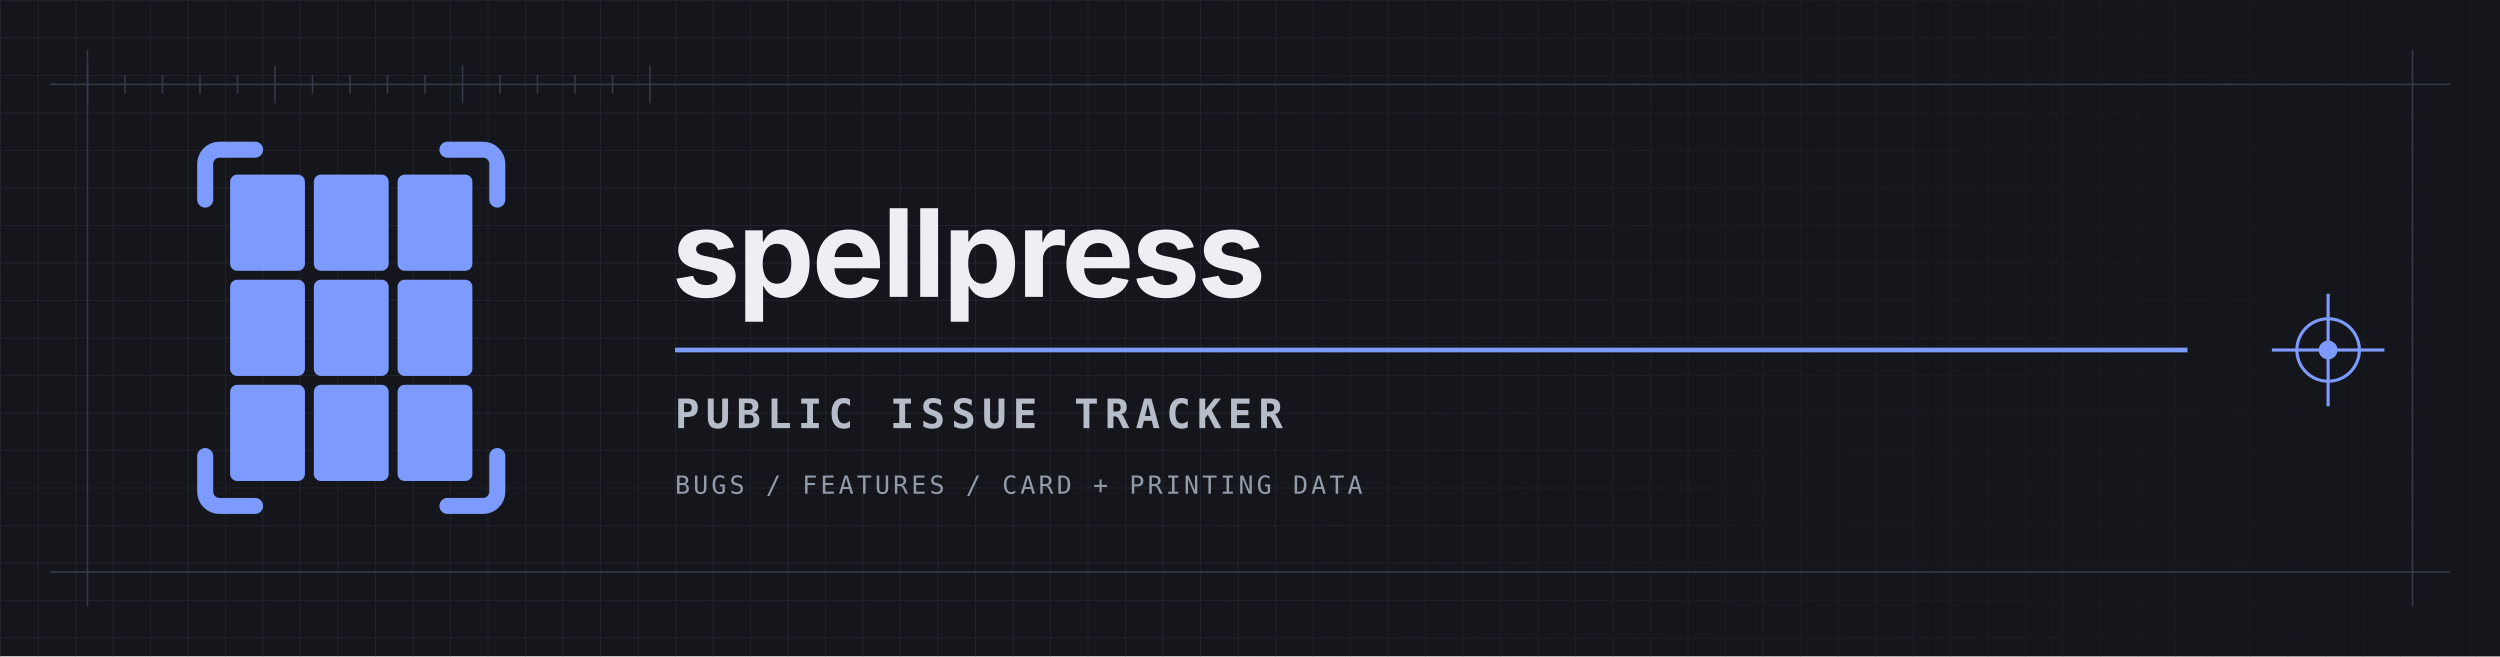
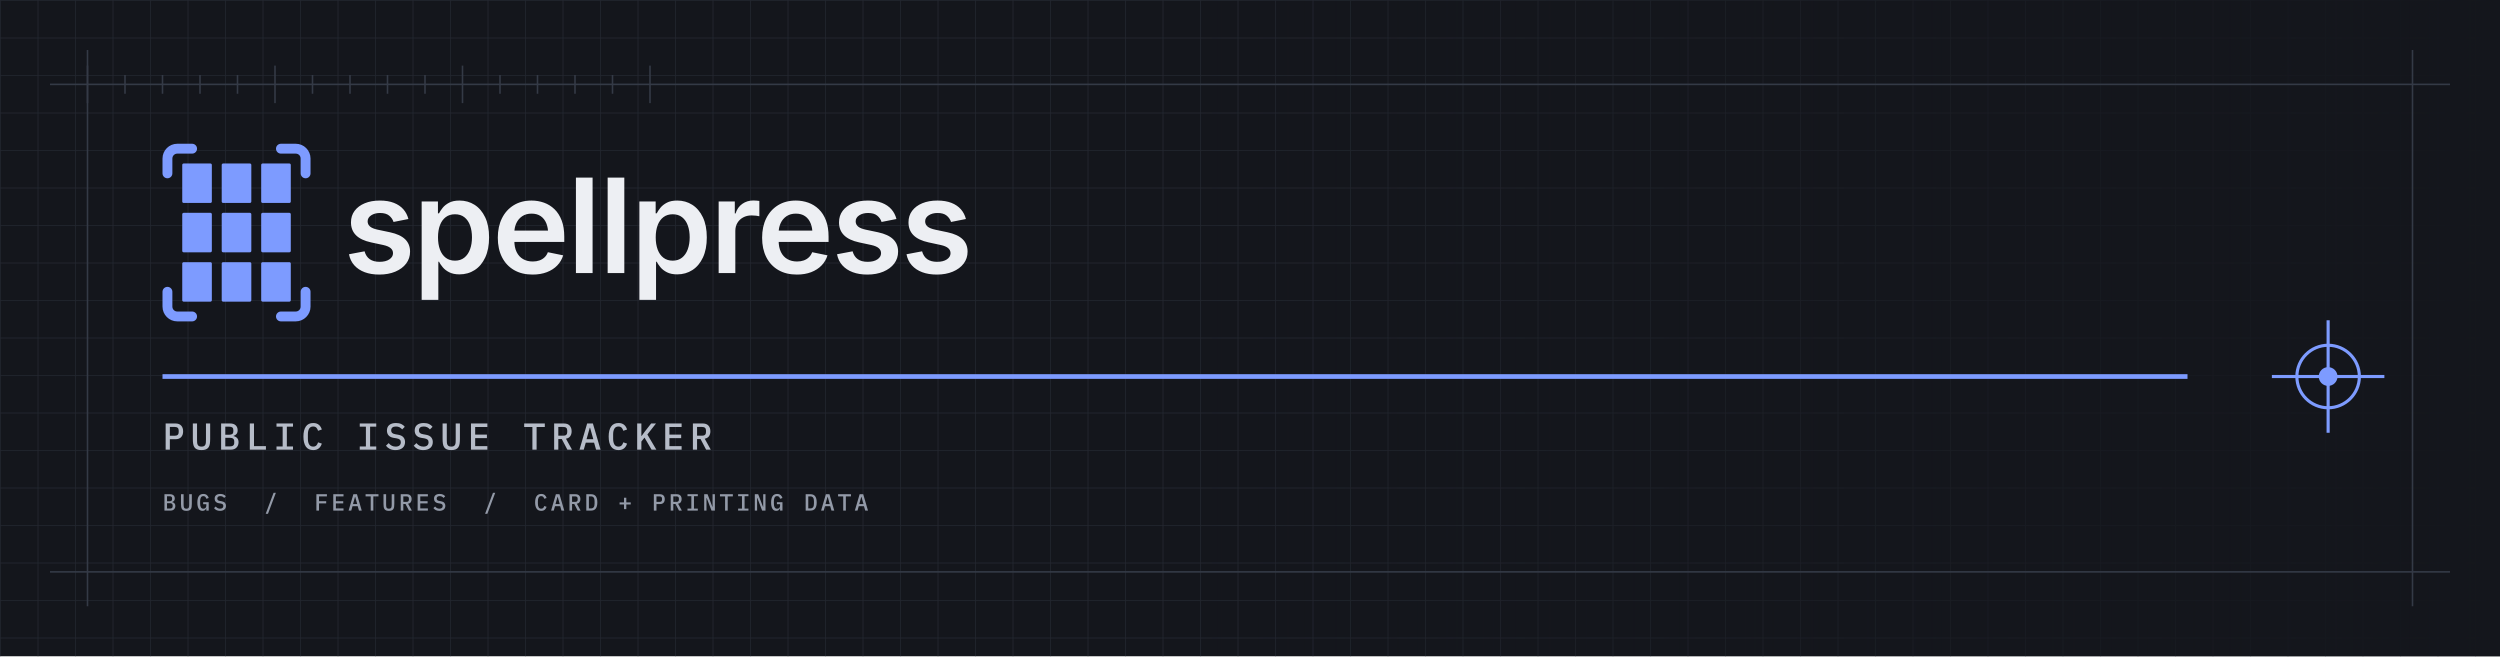
<svg xmlns="http://www.w3.org/2000/svg" width="1600" height="420" viewBox="0 0 1600 420" role="img" aria-labelledby="title description">
  <defs>
    <pattern id="grid" width="24" height="24" patternUnits="userSpaceOnUse">
      <path d="M24 0H0V24" fill="none" stroke="#282d38" stroke-width="1" />
    </pattern>
    <linearGradient id="fade" x1="0" y1="0" x2="1" y2="0">
      <stop offset="0" stop-color="#14161c" stop-opacity="0" />
      <stop offset="1" stop-color="#14161c" />
    </linearGradient>
  </defs>
  <rect width="1600" height="420" fill="#14161c" />
  <rect width="1600" height="420" fill="url(#grid)" opacity="0.7" />
  <rect x="760" width="840" height="420" fill="url(#fade)" />
  <g fill="none" stroke="#343a46" stroke-width="1">
    <path d="M32 54H1568M32 366H1568" />
    <path d="M56 32V388M1544 32V388" />
    <path d="M56 42v24M80 48v12M104 48v12M128 48v12M152 48v12M176 42v24M200 48v12M224 48v12M248 48v12M272 48v12M296 42v24M320 48v12M344 48v12M368 48v12M392 48v12M416 42v24" />
  </g>
-   <g transform="translate(88 73) scale(2.28)" fill="none">
-     <g fill="#7d9bff">
-       <rect x="26" y="17" width="21" height="27" rx="2" />
-       <rect x="49.5" y="17" width="21" height="27" rx="2" />
-       <rect x="73" y="17" width="21" height="27" rx="2" />
-       <rect x="26" y="46.5" width="21" height="27" rx="2" />
-       <rect x="49.5" y="46.5" width="21" height="27" rx="2" />
-       <rect x="73" y="46.5" width="21" height="27" rx="2" />
-       <rect x="26" y="76" width="21" height="27" rx="2" />
-       <rect x="49.5" y="76" width="21" height="27" rx="2" />
-       <rect x="73" y="76" width="21" height="27" rx="2" />
+   <g transform="translate(104 92)">
+     <g transform="translate(-15.79 -6.316) scale(3.158)">
+       <rect x="9" y="6" width="6" height="8" rx="0.286" fill="#7d9bff" />
+       <rect x="17" y="6" width="6" height="8" rx="0.286" fill="#7d9bff" />
+       <rect x="25" y="6" width="6" height="8" rx="0.286" fill="#7d9bff" />
+       <rect x="9" y="16" width="6" height="8" rx="0.286" fill="#7d9bff" />
+       <rect x="17" y="16" width="6" height="8" rx="0.286" fill="#7d9bff" />
+       <rect x="25" y="16" width="6" height="8" rx="0.286" fill="#7d9bff" />
+       <rect x="9" y="26" width="6" height="8" rx="0.286" fill="#7d9bff" />
+       <rect x="17" y="26" width="6" height="8" rx="0.286" fill="#7d9bff" />
+       <rect x="25" y="26" width="6" height="8" rx="0.286" fill="#7d9bff" />
+       <path d="M11 3H8a2 2 0 0 0-2 2v3" fill="none" stroke="#7d9bff" stroke-width="2" stroke-linecap="round" stroke-linejoin="round" />
+       <path d="M29 3h3a2 2 0 0 1 2 2v3" fill="none" stroke="#7d9bff" stroke-width="2" stroke-linecap="round" stroke-linejoin="round" />
+       <path d="M34 32v3a2 2 0 0 1-2 2h-3" fill="none" stroke="#7d9bff" stroke-width="2" stroke-linecap="round" stroke-linejoin="round" />
+       <path d="M6 32v3a2 2 0 0 0 2 2h3" fill="none" stroke="#7d9bff" stroke-width="2" stroke-linecap="round" stroke-linejoin="round" />
    </g>
-     <g stroke="#7d9bff" stroke-width="4.5" stroke-linecap="round" stroke-linejoin="round">
-       <path d="M33 10H23a4 4 0 0 0-4 4v10" />
-       <path d="M87 10h10a4 4 0 0 1 4 4v10" />
-       <path d="M101 96v10a4 4 0 0 1-4 4H87" />
-       <path d="M19 96v10a4 4 0 0 0 4 4h10" />
-     </g>
+     <path d="M138.753 83.726Q133.462 83.726 129.401 82.208Q125.341 80.691 122.736 77.779Q120.132 74.866 119.352 70.724L129.319 68.837Q130.263 72.241 132.662 73.903Q135.061 75.564 138.958 75.564Q142.895 75.564 145.213 73.985Q147.53 72.405 147.53 70.068Q147.53 68.099 146.013 66.807Q144.495 65.515 141.337 64.818L133.503 63.136Q127.022 61.741 123.823 58.542Q120.624 55.343 120.624 50.298Q120.624 46.032 122.962 42.915Q125.3 39.798 129.463 38.075Q133.626 36.353 139.122 36.353Q144.331 36.353 148.084 37.829Q151.837 39.306 154.154 41.951Q156.472 44.597 157.374 48.165L147.858 50.052Q147.079 47.632 145.028 45.971Q142.977 44.31 139.245 44.31Q135.841 44.31 133.564 45.807Q131.288 47.304 131.288 49.642Q131.288 51.652 132.805 52.964Q134.323 54.277 137.809 55.015L145.602 56.655Q152.124 58.05 155.282 61.126Q158.44 64.202 158.44 69.042Q158.44 73.39 155.938 76.692Q153.436 79.993 148.986 81.86Q144.536 83.726 138.753 83.726ZM165.866 99.927V36.927H176.284V44.515H176.981Q177.801 42.874 179.319 40.988Q180.836 39.101 183.441 37.727Q186.045 36.353 190.106 36.353Q195.438 36.353 199.704 39.06Q203.969 41.767 206.492 47.037Q209.014 52.308 209.014 59.937Q209.014 67.484 206.553 72.775Q204.092 78.066 199.806 80.834Q195.52 83.603 190.065 83.603Q186.168 83.603 183.543 82.27Q180.918 80.937 179.36 79.05Q177.801 77.163 176.981 75.523H176.53V99.927ZM187.194 74.825Q190.762 74.825 193.182 72.877Q195.602 70.929 196.833 67.545Q198.063 64.161 198.063 59.896Q198.063 55.63 196.853 52.287Q195.643 48.945 193.223 47.037Q190.803 45.13 187.194 45.13Q183.667 45.13 181.247 46.976Q178.827 48.822 177.576 52.123Q176.325 55.425 176.325 59.896Q176.325 64.366 177.576 67.73Q178.827 71.093 181.267 72.959Q183.708 74.825 187.194 74.825ZM236.865 83.726Q229.934 83.726 224.95 80.814Q219.967 77.902 217.28 72.611Q214.594 67.32 214.594 60.142Q214.594 53.046 217.239 47.714Q219.885 42.382 224.745 39.367Q229.606 36.353 236.168 36.353Q240.352 36.353 244.146 37.706Q247.94 39.06 250.872 41.89Q253.805 44.72 255.466 49.088Q257.127 53.456 257.127 59.486V62.849H219.639V55.589H251.836L246.832 57.722Q246.832 53.866 245.643 50.934Q244.453 48.001 242.095 46.361Q239.737 44.72 236.209 44.72Q232.682 44.72 230.221 46.381Q227.76 48.042 226.468 50.811Q225.176 53.579 225.176 56.984V61.988Q225.176 66.335 226.653 69.329Q228.129 72.323 230.795 73.841Q233.461 75.359 236.988 75.359Q239.326 75.359 241.234 74.682Q243.141 74.005 244.535 72.672Q245.93 71.339 246.627 69.411L256.43 71.421Q255.322 75.113 252.656 77.881Q249.99 80.65 245.991 82.188Q241.992 83.726 236.865 83.726ZM275.258 21.669V82.782H264.594V21.669ZM295.562 21.669V82.782H284.898V21.669ZM305.202 99.927V36.927H315.62V44.515H316.318Q317.138 42.874 318.655 40.988Q320.173 39.101 322.778 37.727Q325.382 36.353 329.443 36.353Q334.775 36.353 339.04 39.06Q343.306 41.767 345.828 47.037Q348.351 52.308 348.351 59.937Q348.351 67.484 345.89 72.775Q343.429 78.066 339.143 80.834Q334.857 83.603 329.402 83.603Q325.505 83.603 322.88 82.27Q320.255 80.937 318.697 79.05Q317.138 77.163 316.318 75.523H315.866V99.927ZM326.53 74.825Q330.099 74.825 332.519 72.877Q334.939 70.929 336.169 67.545Q337.4 64.161 337.4 59.896Q337.4 55.63 336.19 52.287Q334.98 48.945 332.56 47.037Q330.14 45.13 326.53 45.13Q323.003 45.13 320.583 46.976Q318.163 48.822 316.912 52.123Q315.661 55.425 315.661 59.896Q315.661 64.366 316.912 67.73Q318.163 71.093 320.604 72.959Q323.044 74.825 326.53 74.825ZM355.94 82.782V36.927H366.276V44.597H366.768Q367.999 40.618 371.075 38.465Q374.151 36.312 378.089 36.312Q378.991 36.312 380.099 36.394Q381.206 36.476 381.985 36.599V46.402Q381.329 46.197 379.852 46.032Q378.376 45.868 376.94 45.868Q373.987 45.868 371.629 47.14Q369.27 48.411 367.937 50.647Q366.604 52.882 366.604 55.794V82.782ZM406.022 83.726Q399.09 83.726 394.107 80.814Q389.124 77.902 386.437 72.611Q383.751 67.32 383.751 60.142Q383.751 53.046 386.396 47.714Q389.042 42.382 393.902 39.367Q398.762 36.353 405.325 36.353Q409.508 36.353 413.302 37.706Q417.096 39.06 420.029 41.89Q422.962 44.72 424.623 49.088Q426.284 53.456 426.284 59.486V62.849H388.796V55.589H420.993L415.989 57.722Q415.989 53.866 414.799 50.934Q413.61 48.001 411.252 46.361Q408.893 44.72 405.366 44.72Q401.838 44.72 399.378 46.381Q396.917 48.042 395.625 50.811Q394.333 53.579 394.333 56.984V61.988Q394.333 66.335 395.809 69.329Q397.286 72.323 399.952 73.841Q402.618 75.359 406.145 75.359Q408.483 75.359 410.39 74.682Q412.297 74.005 413.692 72.672Q415.087 71.339 415.784 69.411L425.587 71.421Q424.479 75.113 421.813 77.881Q419.147 80.65 415.148 82.188Q411.149 83.726 406.022 83.726ZM451.1 83.726Q445.809 83.726 441.748 82.208Q437.688 80.691 435.083 77.779Q432.479 74.866 431.699 70.724L441.666 68.837Q442.61 72.241 445.009 73.903Q447.408 75.564 451.305 75.564Q455.242 75.564 457.56 73.985Q459.877 72.405 459.877 70.068Q459.877 68.099 458.36 66.807Q456.842 65.515 453.684 64.818L445.85 63.136Q439.369 61.741 436.17 58.542Q432.971 55.343 432.971 50.298Q432.971 46.032 435.309 42.915Q437.647 39.798 441.81 38.075Q445.973 36.353 451.469 36.353Q456.678 36.353 460.431 37.829Q464.184 39.306 466.501 41.951Q468.819 44.597 469.721 48.165L460.205 50.052Q459.426 47.632 457.375 45.971Q455.324 44.31 451.592 44.31Q448.188 44.31 445.911 45.807Q443.635 47.304 443.635 49.642Q443.635 51.652 445.153 52.964Q446.67 54.277 450.157 55.015L457.949 56.655Q464.471 58.05 467.629 61.126Q470.787 64.202 470.787 69.042Q470.787 73.39 468.285 76.692Q465.783 79.993 461.333 81.86Q456.883 83.726 451.1 83.726ZM495.562 83.726Q490.271 83.726 486.211 82.208Q482.15 80.691 479.546 77.779Q476.941 74.866 476.162 70.724L486.129 68.837Q487.072 72.241 489.472 73.903Q491.871 75.564 495.768 75.564Q499.705 75.564 502.022 73.985Q504.34 72.405 504.34 70.068Q504.34 68.099 502.822 66.807Q501.305 65.515 498.146 64.818L490.312 63.136Q483.832 61.741 480.633 58.542Q477.434 55.343 477.434 50.298Q477.434 46.032 479.771 42.915Q482.109 39.798 486.272 38.075Q490.435 36.353 495.932 36.353Q501.141 36.353 504.894 37.829Q508.646 39.306 510.964 41.951Q513.281 44.597 514.184 48.165L504.668 50.052Q503.889 47.632 501.838 45.971Q499.787 44.31 496.055 44.31Q492.65 44.31 490.374 45.807Q488.098 47.304 488.098 49.642Q488.098 51.652 489.615 52.964Q491.133 54.277 494.619 55.015L502.412 56.655Q508.934 58.05 512.092 61.126Q515.25 64.202 515.25 69.042Q515.25 73.39 512.748 76.692Q510.246 79.993 505.796 81.86Q501.346 83.726 495.562 83.726Z" fill="#edeff3" />
  </g>
-   <g transform="translate(430 0)">
-     <text x="0" y="190" fill="#edeff3" font-family="Inter, system-ui, -apple-system, Segoe UI, sans-serif" font-size="78" font-weight="650" letter-spacing="-1.6">spellpress</text>
-     <path d="M2 224H970" stroke="#7d9bff" stroke-width="3" />
-     <text x="2" y="274" fill="#b6bcc8" font-family="ui-monospace, SFMono-Regular, Menlo, Consolas, monospace" font-size="26" font-weight="600" letter-spacing="4">PUBLIC ISSUE TRACKER</text>
-     <text x="2" y="316" fill="#939aa8" font-family="ui-monospace, SFMono-Regular, Menlo, Consolas, monospace" font-size="16" letter-spacing="2">BUGS  /  FEATURES  /  CARD + PRINTING DATA</text>
-   </g>
+   <path d="M104 240.972H1400" stroke="#7d9bff" stroke-width="3" />
+   <path d="M106.016 287.772V271.02H112.28Q114.68 271.02 115.94 272.364Q117.2 273.708 117.2 276.06Q117.2 278.412 115.94 279.756Q114.68 281.1 112.28 281.1H108.704V287.772ZM108.704 278.868H111.872Q114.368 278.868 114.368 276.564V275.532Q114.368 273.252 111.872 273.252H108.704ZM126.104 271.02V281.316Q126.104 282.348 126.164 283.188Q126.224 284.028 126.512 284.616Q126.8 285.204 127.376 285.516Q127.952 285.828 128.96 285.828Q129.968 285.828 130.544 285.516Q131.12 285.204 131.408 284.616Q131.696 284.028 131.756 283.188Q131.816 282.348 131.816 281.316V271.02H134.504V280.836Q134.504 282.636 134.3 283.992Q134.096 285.348 133.496 286.248Q132.896 287.148 131.804 287.604Q130.712 288.06 128.96 288.06Q127.208 288.06 126.116 287.604Q125.024 287.148 124.424 286.248Q123.824 285.348 123.62 283.992Q123.416 282.636 123.416 280.836V271.02ZM141.512 271.02H147.296Q149.576 271.02 150.836 272.196Q152.096 273.372 152.096 275.412Q152.096 276.876 151.376 277.74Q150.656 278.604 149.432 278.964V279.084Q150.896 279.42 151.784 280.368Q152.672 281.316 152.672 283.044Q152.672 284.076 152.336 284.94Q152 285.804 151.376 286.44Q150.752 287.076 149.876 287.424Q149 287.772 147.944 287.772H141.512ZM147.128 285.708Q148.472 285.708 149.192 285.156Q149.912 284.604 149.912 283.38V282.516Q149.912 281.292 149.192 280.74Q148.472 280.188 147.128 280.188H144.152V285.708ZM146.744 278.22Q148.016 278.22 148.676 277.728Q149.336 277.236 149.336 276.084V275.22Q149.336 274.068 148.676 273.576Q148.016 273.084 146.744 273.084H144.152V278.22ZM159.872 287.772V271.02H162.56V285.516H170.192V287.772ZM176.96 287.772V285.732H180.896V273.06H176.96V271.02H187.52V273.06H183.584V285.732H187.52V287.772ZM200.48 288.06Q197.288 288.06 195.74 285.804Q194.192 283.548 194.192 279.396Q194.192 275.244 195.74 272.988Q197.288 270.732 200.48 270.732Q201.704 270.732 202.604 271.056Q203.504 271.38 204.152 271.944Q204.8 272.508 205.244 273.264Q205.688 274.02 205.976 274.884L203.552 275.7Q203.36 275.124 203.12 274.62Q202.88 274.116 202.52 273.756Q202.16 273.396 201.668 273.18Q201.176 272.964 200.456 272.964Q198.68 272.964 197.864 274.32Q197.048 275.676 197.048 277.98V280.812Q197.048 283.116 197.864 284.472Q198.68 285.828 200.456 285.828Q201.176 285.828 201.668 285.612Q202.16 285.396 202.52 285.036Q202.88 284.676 203.12 284.172Q203.36 283.668 203.552 283.092L205.976 283.908Q205.688 284.772 205.244 285.528Q204.8 286.284 204.152 286.848Q203.504 287.412 202.604 287.736Q201.704 288.06 200.48 288.06ZM230.24 287.772V285.732H234.176V273.06H230.24V271.02H240.8V273.06H236.864V285.732H240.8V287.772ZM253.136 288.06Q250.952 288.06 249.464 287.292Q247.976 286.524 247.016 285.252L248.744 283.596Q249.704 284.748 250.784 285.288Q251.864 285.828 253.232 285.828Q254.816 285.828 255.668 285.108Q256.52 284.388 256.52 283.044Q256.52 281.964 255.896 281.376Q255.272 280.788 253.76 280.524L251.936 280.236Q250.736 280.044 249.92 279.6Q249.104 279.156 248.6 278.544Q248.096 277.932 247.868 277.176Q247.64 276.42 247.64 275.58Q247.64 273.204 249.176 271.968Q250.712 270.732 253.4 270.732Q255.392 270.732 256.796 271.368Q258.2 272.004 259.064 273.156L257.384 274.836Q256.688 273.996 255.74 273.48Q254.792 272.964 253.4 272.964Q251.912 272.964 251.132 273.6Q250.352 274.236 250.352 275.46Q250.352 276.492 250.964 277.08Q251.576 277.668 253.136 277.932L254.912 278.244Q257.168 278.652 258.2 279.888Q259.232 281.124 259.232 282.9Q259.232 284.052 258.836 285.012Q258.44 285.972 257.66 286.644Q256.88 287.316 255.74 287.688Q254.6 288.06 253.136 288.06ZM270.896 288.06Q268.712 288.06 267.224 287.292Q265.736 286.524 264.776 285.252L266.504 283.596Q267.464 284.748 268.544 285.288Q269.624 285.828 270.992 285.828Q272.576 285.828 273.428 285.108Q274.28 284.388 274.28 283.044Q274.28 281.964 273.656 281.376Q273.032 280.788 271.52 280.524L269.696 280.236Q268.496 280.044 267.68 279.6Q266.864 279.156 266.36 278.544Q265.856 277.932 265.628 277.176Q265.4 276.42 265.4 275.58Q265.4 273.204 266.936 271.968Q268.472 270.732 271.16 270.732Q273.152 270.732 274.556 271.368Q275.96 272.004 276.824 273.156L275.144 274.836Q274.448 273.996 273.5 273.48Q272.552 272.964 271.16 272.964Q269.672 272.964 268.892 273.6Q268.112 274.236 268.112 275.46Q268.112 276.492 268.724 277.08Q269.336 277.668 270.896 277.932L272.672 278.244Q274.928 278.652 275.96 279.888Q276.992 281.124 276.992 282.9Q276.992 284.052 276.596 285.012Q276.2 285.972 275.42 286.644Q274.64 287.316 273.5 287.688Q272.36 288.06 270.896 288.06ZM285.944 271.02V281.316Q285.944 282.348 286.004 283.188Q286.064 284.028 286.352 284.616Q286.64 285.204 287.216 285.516Q287.792 285.828 288.8 285.828Q289.808 285.828 290.384 285.516Q290.96 285.204 291.248 284.616Q291.536 284.028 291.596 283.188Q291.656 282.348 291.656 281.316V271.02H294.344V280.836Q294.344 282.636 294.14 283.992Q293.936 285.348 293.336 286.248Q292.736 287.148 291.644 287.604Q290.552 288.06 288.8 288.06Q287.048 288.06 285.956 287.604Q284.864 287.148 284.264 286.248Q283.664 285.348 283.46 283.992Q283.256 282.636 283.256 280.836V271.02ZM301.424 287.772V271.02H311.912V273.276H304.112V278.148H311.624V280.404H304.112V285.516H311.912V287.772ZM343.424 273.276V287.772H340.736V273.276H335.48V271.02H348.68V273.276ZM357.32 287.772H354.656V271.02H360.92Q363.32 271.02 364.58 272.364Q365.84 273.708 365.84 276.06Q365.84 277.98 364.904 279.228Q363.968 280.476 362.216 280.764L366.08 287.772H363.104L359.552 281.004H357.32ZM360.536 278.844Q363.032 278.844 363.032 276.564V275.532Q363.032 273.252 360.536 273.252H357.32V278.844ZM381.488 287.772 380.216 283.308H374.888L373.616 287.772H370.88L375.776 271.02H379.448L384.344 287.772ZM377.648 273.732H377.456L375.392 281.076H379.712ZM395.84 288.06Q392.648 288.06 391.1 285.804Q389.552 283.548 389.552 279.396Q389.552 275.244 391.1 272.988Q392.648 270.732 395.84 270.732Q397.064 270.732 397.964 271.056Q398.864 271.38 399.512 271.944Q400.16 272.508 400.604 273.264Q401.048 274.02 401.336 274.884L398.912 275.7Q398.72 275.124 398.48 274.62Q398.24 274.116 397.88 273.756Q397.52 273.396 397.028 273.18Q396.536 272.964 395.816 272.964Q394.04 272.964 393.224 274.32Q392.408 275.676 392.408 277.98V280.812Q392.408 283.116 393.224 284.472Q394.04 285.828 395.816 285.828Q396.536 285.828 397.028 285.612Q397.52 285.396 397.88 285.036Q398.24 284.676 398.48 284.172Q398.72 283.668 398.912 283.092L401.336 283.908Q401.048 284.772 400.604 285.528Q400.16 286.284 399.512 286.848Q398.864 287.412 397.964 287.736Q397.064 288.06 395.84 288.06ZM412.496 280.068 410.48 282.588V287.772H407.792V271.02H410.48V279.036H410.6L412.64 276.252L416.744 271.02H419.84L414.32 278.076L420.056 287.772H416.984ZM425.744 287.772V271.02H436.232V273.276H428.432V278.148H435.944V280.404H428.432V285.516H436.232V287.772ZM446.12 287.772H443.456V271.02H449.72Q452.12 271.02 453.38 272.364Q454.64 273.708 454.64 276.06Q454.64 277.98 453.704 279.228Q452.768 280.476 451.016 280.764L454.88 287.772H451.904L448.352 281.004H446.12ZM449.336 278.844Q451.832 278.844 451.832 276.564V275.532Q451.832 273.252 449.336 273.252H446.12V278.844Z" fill="#b6bcc8" />
+   <path d="M105.245 316.302H108.86Q110.285 316.302 111.072 317.037Q111.86 317.772 111.86 319.047Q111.86 319.962 111.41 320.502Q110.96 321.042 110.195 321.267V321.342Q111.11 321.552 111.665 322.144Q112.22 322.737 112.22 323.817Q112.22 324.462 112.01 325.002Q111.8 325.542 111.41 325.939Q111.02 326.337 110.472 326.554Q109.925 326.772 109.265 326.772H105.245ZM108.755 325.482Q109.595 325.482 110.045 325.137Q110.495 324.792 110.495 324.027V323.487Q110.495 322.722 110.045 322.377Q109.595 322.032 108.755 322.032H106.895V325.482ZM108.515 320.802Q109.31 320.802 109.722 320.494Q110.135 320.187 110.135 319.467V318.927Q110.135 318.207 109.722 317.899Q109.31 317.592 108.515 317.592H106.895V320.802ZM117.515 316.302V322.737Q117.515 323.382 117.553 323.907Q117.59 324.432 117.77 324.799Q117.95 325.167 118.31 325.362Q118.67 325.557 119.3 325.557Q119.93 325.557 120.29 325.362Q120.65 325.167 120.83 324.799Q121.01 324.432 121.047 323.907Q121.085 323.382 121.085 322.737V316.302H122.765V322.437Q122.765 323.562 122.637 324.409Q122.51 325.257 122.135 325.819Q121.76 326.382 121.077 326.667Q120.395 326.952 119.3 326.952Q118.205 326.952 117.523 326.667Q116.84 326.382 116.465 325.819Q116.09 325.257 115.963 324.409Q115.835 323.562 115.835 322.437V316.302ZM132.05 325.332H131.945Q131.81 325.647 131.623 325.939Q131.435 326.232 131.157 326.457Q130.88 326.682 130.49 326.817Q130.1 326.952 129.59 326.952Q127.955 326.952 127.13 325.557Q126.305 324.162 126.305 321.612Q126.305 318.942 127.25 317.532Q128.195 316.122 130.145 316.122Q130.91 316.122 131.488 316.332Q132.065 316.542 132.47 316.894Q132.875 317.247 133.145 317.719Q133.415 318.192 133.58 318.717L132.065 319.227Q131.945 318.882 131.795 318.574Q131.645 318.267 131.427 318.027Q131.21 317.787 130.902 317.652Q130.595 317.517 130.16 317.517Q129.065 317.517 128.577 318.364Q128.09 319.212 128.09 320.652V322.317Q128.09 323.037 128.195 323.637Q128.3 324.237 128.547 324.664Q128.795 325.092 129.192 325.332Q129.59 325.572 130.16 325.572Q131.075 325.572 131.562 325.024Q132.05 324.477 132.05 323.622V322.677H130.025V321.417H133.58V326.772H132.05ZM140.81 326.952Q139.445 326.952 138.515 326.472Q137.585 325.992 136.985 325.197L138.065 324.162Q138.665 324.882 139.34 325.219Q140.015 325.557 140.87 325.557Q141.86 325.557 142.393 325.107Q142.925 324.657 142.925 323.817Q142.925 323.142 142.535 322.774Q142.145 322.407 141.2 322.242L140.06 322.062Q139.31 321.942 138.8 321.664Q138.29 321.387 137.975 321.004Q137.66 320.622 137.517 320.149Q137.375 319.677 137.375 319.152Q137.375 317.667 138.335 316.894Q139.295 316.122 140.975 316.122Q142.22 316.122 143.097 316.519Q143.975 316.917 144.515 317.637L143.465 318.687Q143.03 318.162 142.438 317.839Q141.845 317.517 140.975 317.517Q140.045 317.517 139.558 317.914Q139.07 318.312 139.07 319.077Q139.07 319.722 139.452 320.089Q139.835 320.457 140.81 320.622L141.92 320.817Q143.33 321.072 143.975 321.844Q144.62 322.617 144.62 323.727Q144.62 324.447 144.373 325.047Q144.125 325.647 143.637 326.067Q143.15 326.487 142.438 326.719Q141.725 326.952 140.81 326.952ZM170.045 328.842 175.1 315.372H176.555L171.5 328.842ZM202.49 326.772V316.302H209.225V317.712H204.17V320.757H208.76V322.167H204.17V326.772ZM213.29 326.772V316.302H219.845V317.712H214.97V320.757H219.665V322.167H214.97V325.362H219.845V326.772ZM229.73 326.772 228.935 323.982H225.605L224.81 326.772H223.1L226.16 316.302H228.455L231.515 326.772ZM227.33 317.997H227.21L225.92 322.587H228.62ZM238.94 317.712V326.772H237.26V317.712H233.975V316.302H242.225V317.712ZM247.115 316.302V322.737Q247.115 323.382 247.153 323.907Q247.19 324.432 247.37 324.799Q247.55 325.167 247.91 325.362Q248.27 325.557 248.9 325.557Q249.53 325.557 249.89 325.362Q250.25 325.167 250.43 324.799Q250.61 324.432 250.648 323.907Q250.685 323.382 250.685 322.737V316.302H252.365V322.437Q252.365 323.562 252.238 324.409Q252.11 325.257 251.735 325.819Q251.36 326.382 250.678 326.667Q249.995 326.952 248.9 326.952Q247.805 326.952 247.123 326.667Q246.44 326.382 246.065 325.819Q245.69 325.257 245.562 324.409Q245.435 323.562 245.435 322.437V316.302ZM258.125 326.772H256.46V316.302H260.375Q261.875 316.302 262.663 317.142Q263.45 317.982 263.45 319.452Q263.45 320.652 262.865 321.432Q262.28 322.212 261.185 322.392L263.6 326.772H261.74L259.52 322.542H258.125ZM260.135 321.192Q261.695 321.192 261.695 319.767V319.122Q261.695 317.697 260.135 317.697H258.125V321.192ZM267.29 326.772V316.302H273.845V317.712H268.97V320.757H273.665V322.167H268.97V325.362H273.845V326.772ZM281.21 326.952Q279.845 326.952 278.915 326.472Q277.985 325.992 277.385 325.197L278.465 324.162Q279.065 324.882 279.74 325.219Q280.415 325.557 281.27 325.557Q282.26 325.557 282.792 325.107Q283.325 324.657 283.325 323.817Q283.325 323.142 282.935 322.774Q282.545 322.407 281.6 322.242L280.46 322.062Q279.71 321.942 279.2 321.664Q278.69 321.387 278.375 321.004Q278.06 320.622 277.917 320.149Q277.775 319.677 277.775 319.152Q277.775 317.667 278.735 316.894Q279.695 316.122 281.375 316.122Q282.62 316.122 283.497 316.519Q284.375 316.917 284.915 317.637L283.865 318.687Q283.43 318.162 282.837 317.839Q282.245 317.517 281.375 317.517Q280.445 317.517 279.957 317.914Q279.47 318.312 279.47 319.077Q279.47 319.722 279.852 320.089Q280.235 320.457 281.21 320.622L282.32 320.817Q283.73 321.072 284.375 321.844Q285.02 322.617 285.02 323.727Q285.02 324.447 284.772 325.047Q284.525 325.647 284.037 326.067Q283.55 326.487 282.837 326.719Q282.125 326.952 281.21 326.952ZM310.445 328.842 315.5 315.372H316.955L311.9 328.842ZM346.4 326.952Q344.405 326.952 343.438 325.542Q342.47 324.132 342.47 321.537Q342.47 318.942 343.438 317.532Q344.405 316.122 346.4 316.122Q347.165 316.122 347.728 316.324Q348.29 316.527 348.695 316.879Q349.1 317.232 349.378 317.704Q349.655 318.177 349.835 318.717L348.32 319.227Q348.2 318.867 348.05 318.552Q347.9 318.237 347.675 318.012Q347.45 317.787 347.143 317.652Q346.835 317.517 346.385 317.517Q345.275 317.517 344.765 318.364Q344.255 319.212 344.255 320.652V322.422Q344.255 323.862 344.765 324.709Q345.275 325.557 346.385 325.557Q346.835 325.557 347.143 325.422Q347.45 325.287 347.675 325.062Q347.9 324.837 348.05 324.522Q348.2 324.207 348.32 323.847L349.835 324.357Q349.655 324.897 349.378 325.369Q349.1 325.842 348.695 326.194Q348.29 326.547 347.728 326.749Q347.165 326.952 346.4 326.952ZM359.33 326.772 358.535 323.982H355.205L354.41 326.772H352.7L355.76 316.302H358.055L361.115 326.772ZM356.93 317.997H356.81L355.52 322.587H358.22ZM366.125 326.772H364.46V316.302H368.375Q369.875 316.302 370.663 317.142Q371.45 317.982 371.45 319.452Q371.45 320.652 370.865 321.432Q370.28 322.212 369.185 322.392L371.6 326.772H369.74L367.52 322.542H366.125ZM368.135 321.192Q369.695 321.192 369.695 319.767V319.122Q369.695 317.697 368.135 317.697H366.125V321.192ZM375.23 316.302H378.35Q380.36 316.302 381.327 317.637Q382.295 318.972 382.295 321.537Q382.295 324.102 381.327 325.437Q380.36 326.772 378.35 326.772H375.23ZM378.245 325.392Q379.4 325.392 379.962 324.619Q380.525 323.847 380.525 322.407V320.667Q380.525 319.227 379.962 318.454Q379.4 317.682 378.245 317.682H376.895V325.392ZM399.365 325.842V322.857H396.53V321.522H399.365V318.537H400.835V321.522H403.67V322.857H400.835V325.842ZM418.46 326.772V316.302H422.375Q423.875 316.302 424.663 317.142Q425.45 317.982 425.45 319.452Q425.45 320.922 424.663 321.762Q423.875 322.602 422.375 322.602H420.14V326.772ZM420.14 321.207H422.12Q423.68 321.207 423.68 319.767V319.122Q423.68 317.697 422.12 317.697H420.14ZM430.925 326.772H429.26V316.302H433.175Q434.675 316.302 435.462 317.142Q436.25 317.982 436.25 319.452Q436.25 320.652 435.665 321.432Q435.08 322.212 433.985 322.392L436.4 326.772H434.54L432.32 322.542H430.925ZM432.935 321.192Q434.495 321.192 434.495 319.767V319.122Q434.495 317.697 432.935 317.697H430.925V321.192ZM440 326.772V325.497H442.46V317.577H440V316.302H446.6V317.577H444.14V325.497H446.6V326.772ZM452.285 318.717H452.15V326.772H450.68V316.302H452.84L455.915 324.357H456.05V316.302H457.52V326.772H455.36ZM465.74 317.712V326.772H464.06V317.712H460.775V316.302H469.025V317.712ZM472.4 326.772V325.497H474.86V317.577H472.4V316.302H479V317.577H476.54V325.497H479V326.772ZM484.685 318.717H484.55V326.772H483.08V316.302H485.24L488.315 324.357H488.45V316.302H489.92V326.772H487.76ZM499.25 325.332H499.145Q499.01 325.647 498.822 325.939Q498.635 326.232 498.357 326.457Q498.08 326.682 497.69 326.817Q497.3 326.952 496.79 326.952Q495.155 326.952 494.33 325.557Q493.505 324.162 493.505 321.612Q493.505 318.942 494.45 317.532Q495.395 316.122 497.345 316.122Q498.11 316.122 498.688 316.332Q499.265 316.542 499.67 316.894Q500.075 317.247 500.345 317.719Q500.615 318.192 500.78 318.717L499.265 319.227Q499.145 318.882 498.995 318.574Q498.845 318.267 498.628 318.027Q498.41 317.787 498.103 317.652Q497.795 317.517 497.36 317.517Q496.265 317.517 495.778 318.364Q495.29 319.212 495.29 320.652V322.317Q495.29 323.037 495.395 323.637Q495.5 324.237 495.748 324.664Q495.995 325.092 496.393 325.332Q496.79 325.572 497.36 325.572Q498.275 325.572 498.763 325.024Q499.25 324.477 499.25 323.622V322.677H497.225V321.417H500.78V326.772H499.25ZM515.63 316.302H518.75Q520.76 316.302 521.727 317.637Q522.695 318.972 522.695 321.537Q522.695 324.102 521.727 325.437Q520.76 326.772 518.75 326.772H515.63ZM518.645 325.392Q519.8 325.392 520.362 324.619Q520.925 323.847 520.925 322.407V320.667Q520.925 319.227 520.362 318.454Q519.8 317.682 518.645 317.682H517.295V325.392ZM532.13 326.772 531.335 323.982H528.005L527.21 326.772H525.5L528.56 316.302H530.855L533.915 326.772ZM529.73 317.997H529.61L528.32 322.587H531.02ZM541.34 317.712V326.772H539.66V317.712H536.375V316.302H544.625V317.712ZM553.73 326.772 552.935 323.982H549.605L548.81 326.772H547.1L550.16 316.302H552.455L555.515 326.772ZM551.33 317.997H551.21L549.92 322.587H552.62Z" fill="#939aa8" />
  <g fill="none" stroke="#7d9bff" stroke-width="2">
-     <circle cx="1490" cy="224" r="20" />
-     <circle cx="1490" cy="224" r="5" fill="#7d9bff" />
-     <path d="M1454 224h72M1490 188v72" />
+     <circle cx="1490" cy="240.972" r="20" />
+     <circle cx="1490" cy="240.972" r="5" fill="#7d9bff" />
+     <path d="M1454 240.972h72M1490 204.972v72" />
  </g>
</svg>
